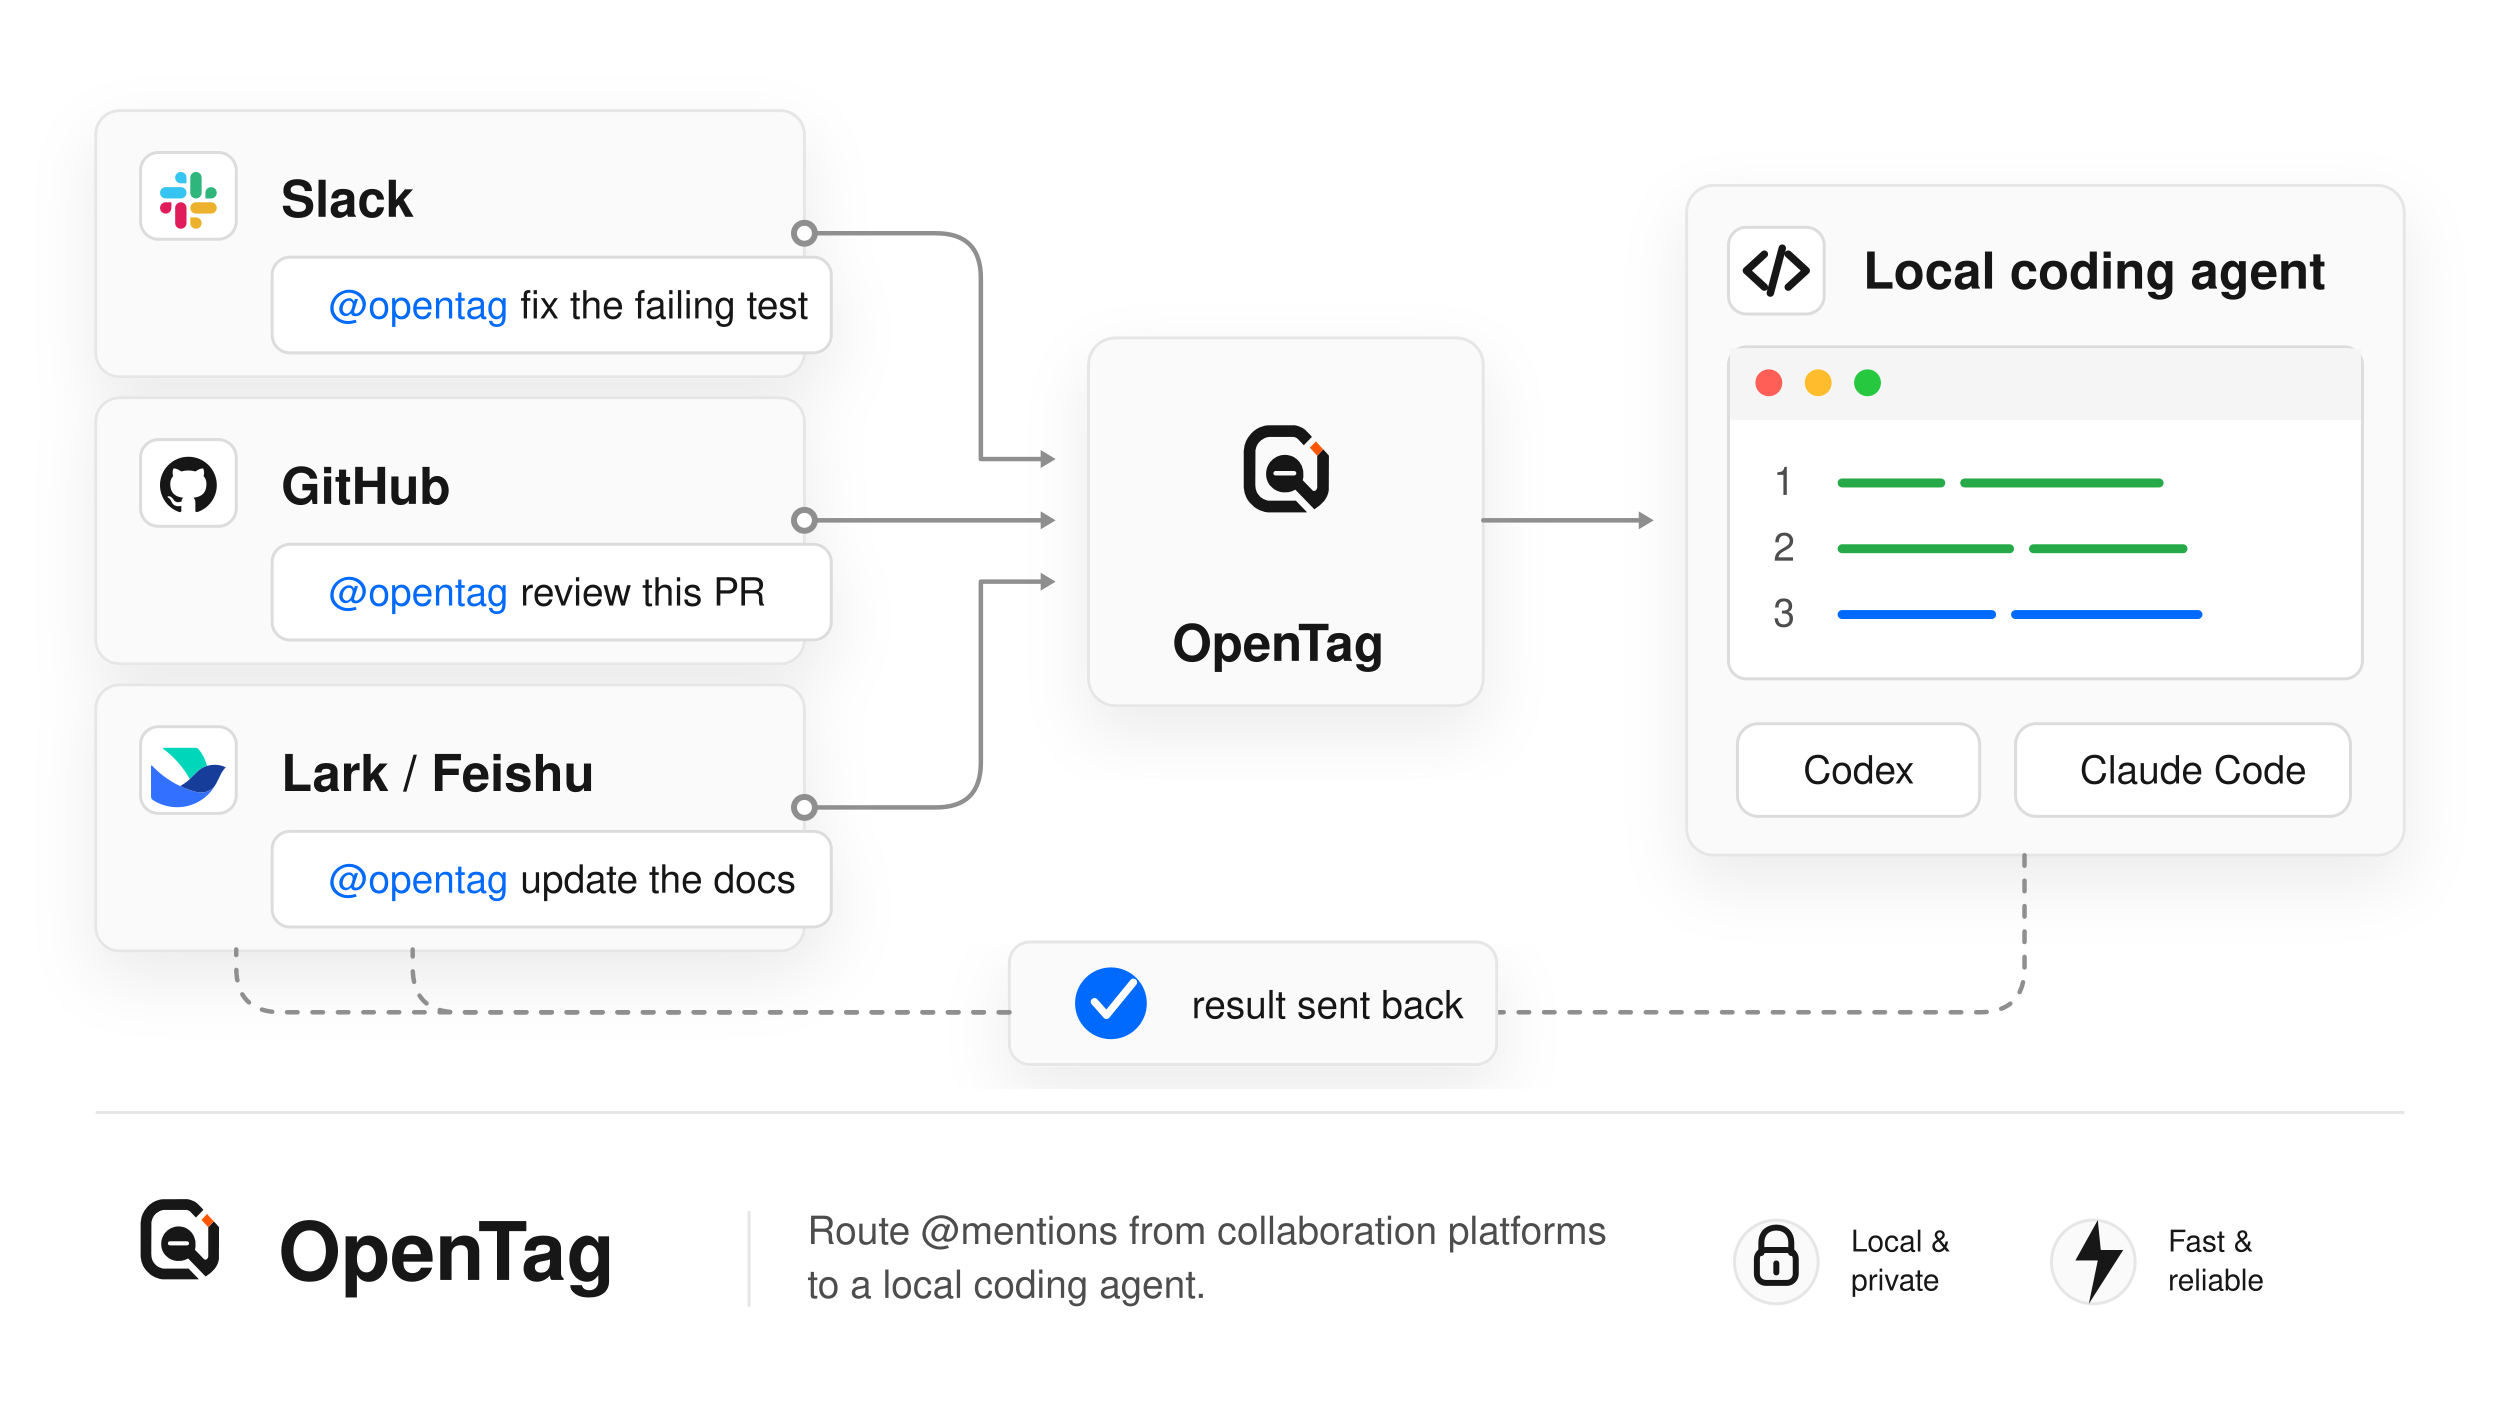
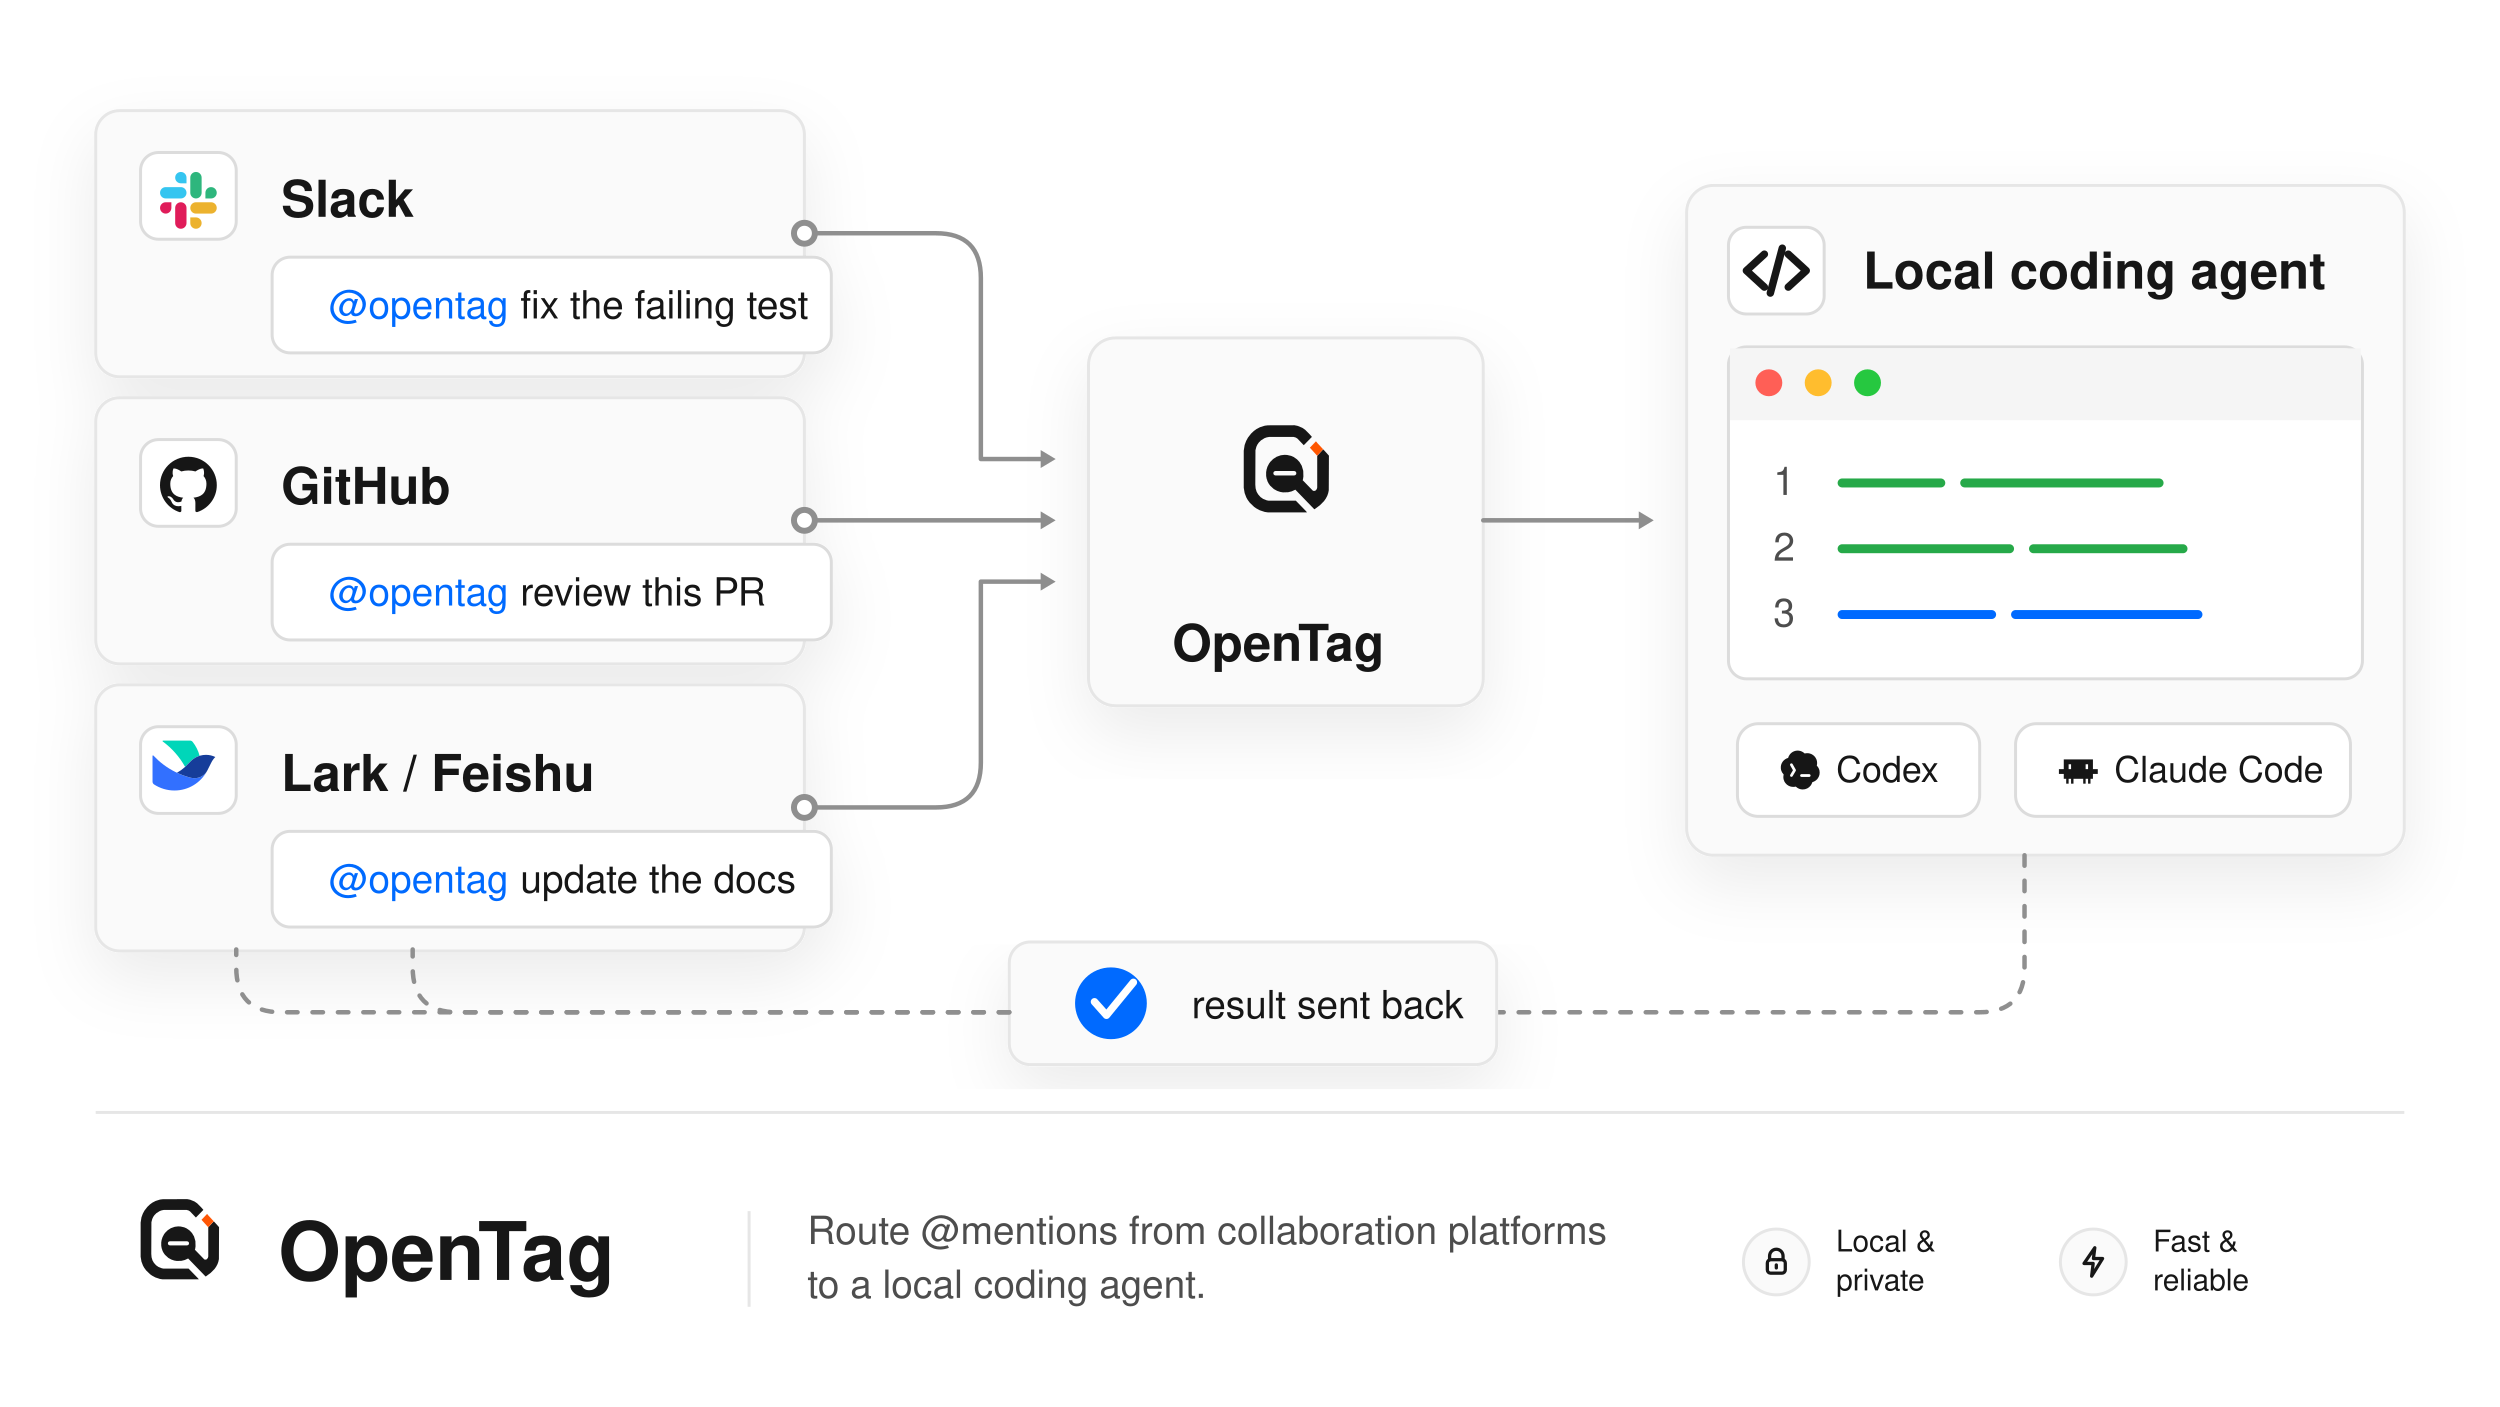
<svg xmlns="http://www.w3.org/2000/svg" width="1672" height="941" viewBox="0 0 1672 941" role="img" aria-labelledby="title desc">
  <defs>
    <filter id="shadow" x="-20%" y="-20%" width="140%" height="140%">
      <feDropShadow dx="0" dy="18" stdDeviation="22" flood-color="#000000" flood-opacity="0.08" />
    </filter>
    <symbol id="opentag-mark" viewBox="0 0 1254 1254">
      <path fill="#171717" d="M 507.5 303.0 L 684.0 302.5 L 704.0 306.5 L 736.0 319.5 L 755.0 332.5 L 780.5 358.0 L 799.5 379.0 L 799.5 381.0 L 746.0 435.5 L 704.0 391.5 L 693.0 384.5 L 679.0 380.5 L 515.0 380.5 L 499.0 383.5 L 485.0 388.5 L 461.0 403.5 L 446.5 418.0 L 437.5 431.0 L 430.5 446.0 L 424.5 469.0 L 423.5 698.0 L 425.5 723.0 L 432.5 746.0 L 442.5 763.0 L 458.0 780.5 L 475.0 792.5 L 500.0 802.5 L 511.0 804.5 L 693.0 804.5 L 762.5 876.0 L 767.0 882.5 L 506.0 882.5 L 486.0 879.5 L 453.0 868.5 L 429.0 855.5 L 415.0 845.5 L 386.5 818.0 L 372.5 799.0 L 363.5 783.0 L 352.5 754.0 L 346.5 719.0 L 346.5 472.0 L 352.5 434.0 L 362.5 407.0 L 374.5 385.0 L 395.5 358.0 L 414.0 340.5 L 432.0 327.5 L 455.0 315.5 L 487.0 305.5 Z M 874.5 464.0 L 877.5 465.0 L 913.5 505.0 L 912.5 736.0 L 908.5 755.0 L 902.5 772.0 L 892.5 791.0 L 880.5 808.0 L 853.0 835.5 L 818.0 861.5 L 816.0 861.5 L 808.5 854.0 L 690.0 731.5 L 666.0 742.5 L 642.0 748.5 L 608.0 749.5 L 590.0 746.5 L 569.0 739.5 L 547.0 727.5 L 522.5 705.0 L 512.5 691.0 L 505.5 678.0 L 498.5 657.0 L 495.5 640.0 L 495.5 615.0 L 498.5 597.0 L 504.5 578.0 L 515.5 557.0 L 523.5 546.0 L 542.0 527.5 L 565.0 512.5 L 593.0 502.5 L 618.0 499.5 L 636.0 500.5 L 662.0 506.5 L 678.0 513.5 L 701.0 529.5 L 717.5 547.0 L 732.5 572.0 L 742.5 606.0 L 743.5 644.0 L 740.5 664.0 L 738.5 668.0 L 806.0 737.5 L 810.0 739.5 L 820.0 739.5 L 824.0 737.5 L 832.5 728.0 L 835.5 717.0 L 835.5 506.0 Z M 558.0 607.0 L 682.0 607.0 L 690.0 609.5 L 695.0 615.0 L 696.5 622.0 L 695.0 629.0 L 690.0 634.5 L 682.0 637.0 L 558.0 637.0 L 550.0 634.5 L 545.0 629.0 L 543.5 622.0 L 545.0 615.0 L 550.0 609.5 Z" fill-rule="evenodd" />
      <path fill="#FE5605" d="M 826.5 410.0 L 829.5 412.0 L 836.5 421.0 L 874.5 462.0 L 874.5 464.0 L 872.5 465.0 L 835.0 505.5 L 786.5 452.0 Z" />
    </symbol>
    <symbol id="slack-logo" viewBox="0 0 2447.6 2452.5">
      <g clip-rule="evenodd" fill-rule="evenodd">
        <path d="m897.4 0c-135.3.1-244.8 109.9-244.7 245.2-.1 135.3 109.5 245.1 244.8 245.2h244.8v-245.1c.1-135.3-109.5-245.1-244.9-245.3.1 0 .1 0 0 0m0 654h-652.6c-135.3.1-244.9 109.9-244.8 245.2-.2 135.3 109.4 245.1 244.7 245.3h652.7c135.3-.1 244.9-109.9 244.8-245.2.1-135.4-109.5-245.2-244.8-245.3z" fill="#36c5f0" />
        <path d="m2447.6 899.2c.1-135.3-109.5-245.1-244.8-245.2-135.3.1-244.9 109.9-244.8 245.2v245.3h244.8c135.3-.1 244.9-109.9 244.8-245.3zm-652.7 0v-654c.1-135.2-109.4-245-244.7-245.2-135.3.1-244.9 109.9-244.8 245.2v654c-.2 135.3 109.4 245.1 244.7 245.3 135.3-.1 244.9-109.9 244.8-245.3z" fill="#2eb67d" />
        <path d="m1550.1 2452.5c135.3-.1 244.9-109.9 244.8-245.2.1-135.3-109.5-245.1-244.8-245.2h-244.8v245.2c-.1 135.2 109.5 245 244.8 245.2zm0-654.1h652.7c135.3-.1 244.9-109.9 244.8-245.2.2-135.3-109.4-245.1-244.7-245.3h-652.7c-135.3.1-244.9 109.9-244.8 245.2-.1 135.4 109.4 245.2 244.7 245.3z" fill="#ecb22e" />
        <path d="m0 1553.2c-.1 135.3 109.5 245.1 244.8 245.2 135.3-.1 244.9-109.9 244.8-245.2v-245.2h-244.8c-135.3.1-244.9 109.9-244.8 245.2zm652.7 0v654c-.2 135.3 109.4 245.1 244.7 245.3 135.3-.1 244.9-109.9 244.8-245.2v-653.9c.2-135.3-109.4-245.1-244.7-245.3-135.4 0-244.9 109.8-244.8 245.1 0 0 0 .1 0 0" fill="#e01e5a" />
      </g>
    </symbol>
    <symbol id="github-logo" viewBox="0 0 24 24">
      <path fill="#181717" d="M12 .297c-6.63 0-12 5.373-12 12 0 5.303 3.438 9.8 8.205 11.385.6.113.82-.258.82-.577 0-.285-.01-1.04-.015-2.04-3.338.724-4.042-1.61-4.042-1.61C4.422 18.07 3.633 17.7 3.633 17.7c-1.087-.744.084-.729.084-.729 1.205.084 1.838 1.236 1.838 1.236 1.07 1.835 2.809 1.305 3.495.998.108-.776.417-1.305.76-1.605-2.665-.3-5.466-1.332-5.466-5.93 0-1.31.465-2.38 1.235-3.22-.135-.303-.54-1.523.105-3.176 0 0 1.005-.322 3.3 1.23.96-.267 1.98-.399 3-.405 1.02.006 2.04.138 3 .405 2.28-1.552 3.285-1.23 3.285-1.23.645 1.653.24 2.873.12 3.176.765.84 1.23 1.91 1.23 3.22 0 4.61-2.805 5.625-5.475 5.92.42.36.81 1.096.81 2.22 0 1.606-.015 2.896-.015 3.286 0 .315.21.69.825.57C20.565 22.092 24 17.592 24 12.297c0-6.627-5.373-12-12-12" />
    </symbol>
    <symbol id="lark-logo" viewBox="62.16 94.5 407.87 324.19">
      <path d="M274.18 264.785q.515-.517 1.03-1.027c.685-.688 1.372-1.258 2.056-1.945l1.37-1.372 4.118-4.113 5.598-5.601 4.8-4.797 4.575-4.457 4.796-4.688 4.344-4.344 6.059-6.054c1.14-1.145 2.285-2.29 3.543-3.317 2.168-2.054 4.457-4 6.855-5.828 2.172-1.715 4.344-3.312 6.516-4.914 3.082-2.172 6.398-4.344 9.71-6.285 3.204-1.941 6.63-3.656 10.06-5.371 3.199-1.602 6.515-2.973 9.827-4.23 1.829-.684 3.774-1.372 5.602-2.055.914-.344 1.941-.688 2.856-.914-8.57-33.715-24.227-64.575-45.258-90.86-4.114-5.14-10.399-8.113-17.028-8.113H130.754c-3.203 0-4.457 4-1.945 5.941 59.543 43.66 109.144 99.887 145.03 164.801 0-.226.227-.34.34-.457m0 0" style="stroke:none;fill-rule:nonzero;fill:#00d6b9;fill-opacity:1" />
      <path d="M204.79 418.691c90.288 0 169.03-49.828 210.058-123.543 1.488-2.628 2.859-5.257 4.23-7.882q-3.087 6-6.86 11.312l-2.741 3.77c-1.141 1.488-2.399 2.972-3.657 4.457-1.03 1.144-2.058 2.285-3.086 3.316-2.058 2.172-4.343 4.227-6.629 6.172a53 53 0 0 1-3.886 3.2c-1.598 1.144-3.086 2.284-4.684 3.429-1.031.683-2.058 1.371-3.086 1.941-1.144.684-2.172 1.258-3.316 1.942a131 131 0 0 1-6.969 3.543c-2.059.918-4.117 1.828-6.289 2.515-2.285.801-4.57 1.602-6.969 2.285-3.543.914-7.086 1.715-10.742 2.286-2.629.457-5.258.687-8 .914-2.86.23-5.601.23-8.457.23-3.086 0-6.289-.23-9.488-.57a83 83 0 0 1-7.086-1.031c-2.055-.34-4.113-.801-6.168-1.258-1.031-.227-2.176-.57-3.203-.797-2.973-.8-6.055-1.602-9.028-2.516-1.488-.457-2.972-.914-4.457-1.258-2.172-.683-4.457-1.37-6.629-2.058-1.828-.57-3.656-1.14-5.37-1.711q-2.573-.86-5.145-1.715c-1.14-.344-2.285-.8-3.543-1.144-1.371-.457-2.856-1.028-4.227-1.485-1.027-.344-2.058-.687-2.972-1.027-1.942-.688-4-1.488-5.942-2.172-1.144-.457-2.285-.914-3.43-1.258-1.484-.57-3.085-1.144-4.57-1.828-1.601-.687-3.203-1.258-4.8-1.945-1.028-.457-2.06-.797-3.087-1.258-1.257-.57-2.628-1.027-3.886-1.598-1.028-.457-1.942-.8-2.969-1.258l-3.086-1.37c-.914-.344-1.832-.801-2.746-1.145a44 44 0 0 1-2.512-1.14c-.8-.345-1.715-.802-2.515-1.145-.914-.344-1.715-.801-2.512-1.141-1.031-.457-2.172-1.031-3.203-1.484-1.14-.575-2.285-1.032-3.426-1.602-1.258-.574-2.402-1.144-3.66-1.715-1.027-.457-2.055-1.027-3.082-1.484-54.172-26.973-102.172-63.086-143.09-106.746-2.055-2.172-5.71-.684-5.71 2.289l.112 154.398v12.57c0 7.317 3.543 14.06 9.598 18.172 38.172 24.801 83.773 39.543 132.914 39.543m0 0" style="stroke:none;fill-rule:nonzero;fill:#3370ff;fill-opacity:1" />
      <path d="M414.84 295.188c0 .113-.113.113-.113.226zl.8-1.489c-.343.457-.574 1.028-.8 1.488m3.793-7.05.226-.457.114-.23q-.17.513-.34.687m0 0" style="stroke:none;fill-rule:nonzero;fill:#133c9a;fill-opacity:1" />
      <path d="M470.035 201.121c-18.285-9.031-38.86-14.059-60.687-14.059-12.914 0-25.485 1.829-37.371 5.141-1.372.344-2.743.8-4.114 1.258-.914.344-1.941.574-2.855.914-1.945.688-3.774 1.375-5.602 2.059-3.316 1.257-6.629 2.742-9.828 4.23-3.43 1.598-6.742 3.426-10.058 5.371a128 128 0 0 0-9.715 6.285c-2.285 1.602-4.457 3.2-6.512 4.914a154 154 0 0 0-6.86 5.828c-1.14 1.141-2.398 2.172-3.542 3.313l-6.055 6.059-4.344 4.343-4.8 4.684-4.57 4.46-4.802 4.798-11.086 11.086c-.687.687-1.37 1.37-2.058 1.945l-1.028 1.027c-.457.457-1.027 1.028-1.601 1.485-.57.57-1.14 1.031-1.711 1.601a244.4 244.4 0 0 1-49.828 35.313c1.027.457 2.168 1.027 3.199 1.488.8.34 1.715.797 2.512 1.14.8.344 1.715.801 2.515 1.145.801.344 1.602.684 2.516 1.14.914.345 1.828.802 2.742 1.145l3.086 1.371c1.027.457 1.942.801 2.969 1.258 1.258.57 2.629 1.028 3.887 1.598 1.03.46 2.058.8 3.086 1.258 1.601.687 3.199 1.258 4.8 1.945 1.485.57 3.086 1.14 4.57 1.828 1.145.457 2.286.914 3.43 1.258 1.946.684 4 1.484 5.946 2.172a81 81 0 0 1 2.968 1.027c1.371.457 2.856 1.028 4.23 1.485 1.141.343 2.286.8 3.544 1.14q2.567.86 5.14 1.719c1.829.57 3.657 1.14 5.372 1.71 2.171.688 4.457 1.376 6.628 2.06 1.489.457 2.973.914 4.457 1.257 2.973.914 5.942 1.715 9.032 2.512 1.027.344 2.168.574 3.199.8 2.055.458 4.113.915 6.172 1.259 2.398.457 4.683.8 7.082 1.03 3.203.34 6.402.571 9.488.571 2.856 0 5.715 0 8.457-.23 2.63-.227 5.371-.457 8-.914 3.656-.57 7.2-1.371 10.742-2.286 2.399-.683 4.688-1.37 6.973-2.285 2.172-.8 4.227-1.601 6.285-2.515 2.399-1.028 4.684-2.285 6.973-3.543 1.14-.57 2.168-1.258 3.312-1.942 1.028-.687 2.059-1.257 3.086-1.945 1.602-1.027 3.2-2.168 4.684-3.426a52 52 0 0 0 3.887-3.203c2.289-1.941 4.457-4 6.628-6.168 1.032-1.031 2.06-2.172 3.086-3.316 1.258-1.485 2.516-2.969 3.657-4.457.918-1.258 1.828-2.512 2.742-3.77 2.515-3.543 4.8-7.316 6.86-11.199l2.284-4.688 21.145-42.171v.113c6.742-14.742 16.226-28.113 27.656-39.426m0 0" style="stroke:none;fill-rule:nonzero;fill:#133c9a;fill-opacity:1" />
    </symbol>
    <symbol id="code-icon" viewBox="0 0 64 58">
      <path d="M24 18L12 29l12 11M40 18l12 11-12 11M36 14L28 44" fill="none" stroke="#171717" stroke-width="5" stroke-linecap="round" stroke-linejoin="round" />
    </symbol>
+     <symbol id="codex-logo" viewBox="0 0 24 24">
+       <path fill="#171717" fill-rule="evenodd" d="M8.086.457a6.105 6.105 0 0 1 3.046-.415c1.333.153 2.521.72 3.564 1.7a.117.117 0 0 0 .107.029c1.408-.346 2.762-.224 4.061.366l.063.03.154.076c1.357.703 2.33 1.77 2.918 3.198.278.679.418 1.388.421 2.126a5.655 5.655 0 0 1-.18 1.631.167.167 0 0 0 .04.155 5.982 5.982 0 0 1 1.578 2.891c.385 1.901-.01 3.615-1.183 5.14l-.182.22a6.063 6.063 0 0 1-2.934 1.851.162.162 0 0 0-.108.102c-.255.736-.511 1.364-.987 1.992-1.199 1.582-2.962 2.462-4.948 2.451-1.583-.008-2.986-.587-4.21-1.736a.145.145 0 0 0-.14-.032c-.518.167-1.04.191-1.604.185a5.924 5.924 0 0 1-2.595-.622 6.058 6.058 0 0 1-2.146-1.781c-.203-.269-.404-.522-.551-.821a7.74 7.74 0 0 1-.495-1.283 6.11 6.11 0 0 1-.017-3.064.166.166 0 0 0 .008-.074.115.115 0 0 0-.037-.064 5.958 5.958 0 0 1-1.38-2.202 5.196 5.196 0 0 1-.333-1.589 6.915 6.915 0 0 1 .188-2.132c.45-1.484 1.309-2.648 2.577-3.493.282-.188.55-.334.802-.438.286-.12.573-.22.861-.304a.129.129 0 0 0 .087-.087A6.016 6.016 0 0 1 5.635 2.31C6.315 1.464 7.132.846 8.086.457Zm-.804 7.85a.848.848 0 0 0-1.473.842l1.694 2.965-1.688 2.848a.849.849 0 0 0 1.46.864l1.94-3.272a.849.849 0 0 0 .007-.854l-1.94-3.393Zm5.446 6.24a.849.849 0 0 0 0 1.695h4.848a.849.849 0 0 0 0-1.696h-4.848Z" clip-rule="evenodd" />
+     </symbol>
+     <symbol id="claude-code-logo" viewBox="0 0 24 24">
+       <path fill="#171717" d="M21 10.5h3v3h-3v3h-1.5v3H18v-3h-1.5v3H15v-3H9v3H7.5v-3H6v3H4.5v-3H3v-3H0v-3h3v-6h18Zm-15 0h1.5v-3H6Zm10.5 0H18v-3h-1.5z" />
+     </symbol>
+     <symbol id="lock-feature-icon" viewBox="0 0 24 24">
+       <path d="M7.5 10.5V8a4.5 4.5 0 0 1 9 0v2.5" fill="none" stroke="#171717" stroke-width="2.2" stroke-linecap="round" />
+       <rect x="6" y="10.5" width="12" height="9" rx="2.2" fill="none" stroke="#171717" stroke-width="2.2" />
+       <path d="M12 14v2" fill="none" stroke="#171717" stroke-width="2.2" stroke-linecap="round" />
+     </symbol>
+     <symbol id="bolt-feature-icon" viewBox="0 0 24 24">
+       <path d="M13 2.5 5.8 13h6.1l-1 8.5 7.3-11.8h-6.1L13 2.5Z" fill="none" stroke="#171717" stroke-width="2.2" stroke-linejoin="round" />
+     </symbol>
    <style>
      .bg { fill: #ffffff; }
      .surface { fill: #fafafa; stroke: #e6e6e6; stroke-width: 2; }
      .soft { fill: #ffffff; stroke: #dcdcdc; stroke-width: 2; }
      .ink { fill: #171717; }
      .muted { fill: #4d4d4d; }
      .line { stroke: #8f8f8f; stroke-width: 3; fill: none; stroke-linecap: round; stroke-linejoin: round; }
      .arrow { fill: #8f8f8f; }
      .dash { stroke: #8f8f8f; stroke-width: 3; fill: none; stroke-linecap: round; stroke-linejoin: round; stroke-dasharray: 7 10; }
      .accent { fill: #006bff; }
      .green { stroke: #28a948; }
      .blue { stroke: #006bff; }
      text { font-family: ui-sans-serif, -apple-system, BlinkMacSystemFont, "Segoe UI", Helvetica, Arial, sans-serif; }
      .title { font-size: 34px; font-weight: 650; letter-spacing: 0; }
      .body { font-size: 26px; font-weight: 450; letter-spacing: 0; }
+       .button-label { font-size: 24px; font-weight: 500; letter-spacing: 0; }
      .small { font-size: 20px; font-weight: 500; letter-spacing: 0; }
    </style>
  </defs>
  <rect class="bg" width="1672" height="941" />
  <rect x="64" y="743" width="1544" height="2" fill="#e6e6e6" />
  <g filter="url(#shadow)">
    <g transform="translate(64 74)">
      <rect class="surface" width="474" height="178" rx="16" />
      <rect class="soft" x="30" y="28" width="64" height="58" rx="12" />
      <use href="#slack-logo" x="43" y="41" width="38" height="38" />
      <text class="ink title" x="124" y="71">Slack</text>
      <rect class="soft" x="118" y="98" width="374" height="64" rx="12" />
      <text class="body accent" x="156" y="139" font-weight="650">@opentag</text>
      <text class="body ink" x="284" y="139">fix the failing test</text>
    </g>
    <g transform="translate(64 266)">
      <rect class="surface" width="474" height="178" rx="16" />
      <rect class="soft" x="30" y="28" width="64" height="58" rx="12" />
      <use href="#github-logo" x="43" y="39" width="38" height="38" />
      <text class="ink title" x="124" y="71">GitHub</text>
      <rect class="soft" x="118" y="98" width="374" height="64" rx="12" />
      <text class="body accent" x="156" y="139" font-weight="650">@opentag</text>
      <text class="body ink" x="284" y="139">review this PR</text>
    </g>
    <g transform="translate(64 458)">
      <rect class="surface" width="474" height="178" rx="16" />
      <rect class="soft" x="30" y="28" width="64" height="58" rx="12" />
-       <use href="#lark-logo" x="37" y="42" width="50" height="40" />
+       <use href="#lark-logo" x="38" y="37" width="42" height="34" />
      <text class="ink title" x="124" y="71">Lark / Feishu</text>
      <rect class="soft" x="118" y="98" width="374" height="64" rx="12" />
      <text class="body accent" x="156" y="139" font-weight="650">@opentag</text>
      <text class="body ink" x="284" y="139">update the docs</text>
    </g>
  </g>
  <path class="line" d="M538 156h88c20 0 30 10 30 30v121h40" />
  <path class="line" d="M538 348h158" />
  <path class="line" d="M538 540h88c20 0 30-10 30-30V389h40" />
  <path class="arrow" d="M706 307L696 301V313Z" />
  <path class="arrow" d="M706 348L696 342V354Z" />
  <path class="arrow" d="M706 389L696 383V395Z" />
  <circle cx="538" cy="156" r="7" fill="#ffffff" stroke="#8f8f8f" stroke-width="4" />
  <circle cx="538" cy="348" r="7" fill="#ffffff" stroke="#8f8f8f" stroke-width="4" />
  <circle cx="538" cy="540" r="7" fill="#ffffff" stroke="#8f8f8f" stroke-width="4" />
  <g transform="translate(728 226)" filter="url(#shadow)">
    <rect class="surface" width="264" height="246" rx="18" />
    <use href="#opentag-mark" x="69" y="28" width="126" height="126" />
    <text class="ink title" x="56" y="216">OpenTag</text>
  </g>
  <path class="line" d="M992 348h104" />
  <path class="arrow" d="M1106 348L1096 342V354Z" />
  <g transform="translate(1128 124)" filter="url(#shadow)">
    <rect class="surface" width="480" height="448" rx="18" />
    <rect class="soft" x="28" y="28" width="64" height="58" rx="12" />
    <use href="#code-icon" x="28" y="28" width="64" height="58" />
    <text class="ink title" x="118" y="69">Local coding agent</text>
    <rect class="soft" x="28" y="108" width="424" height="222" rx="12" />
    <rect x="29" y="109" width="422" height="48" fill="#f5f5f5" />
    <circle cx="55" cy="132" r="9" fill="#ff5f57" />
    <circle cx="88" cy="132" r="9" fill="#ffbd2e" />
    <circle cx="121" cy="132" r="9" fill="#28c840" />
    <text class="muted body" x="58" y="207" font-family="ui-monospace, SFMono-Regular, Menlo, monospace">1</text>
    <text class="muted body" x="58" y="251" font-family="ui-monospace, SFMono-Regular, Menlo, monospace">2</text>
    <text class="muted body" x="58" y="295" font-family="ui-monospace, SFMono-Regular, Menlo, monospace">3</text>
    <path class="green" d="M104 199h66M186 199h130M104 243h112M232 243h100" stroke-width="6" stroke-linecap="round" />
    <path class="blue" d="M104 287h100M220 287h122" stroke-width="6" stroke-linecap="round" />
    <g transform="translate(34 360)">
      <rect class="soft" width="162" height="62" rx="14" />
-       <text class="body ink" x="44" y="40">Codex</text>
+       <use href="#codex-logo" x="29" y="18" width="26" height="26" />
+       <text class="button-label ink" x="66" y="39">Codex</text>
    </g>
    <g transform="translate(220 360)">
      <rect class="soft" width="224" height="62" rx="14" />
-       <text class="body ink" x="43" y="40">Claude Code</text>
+       <use href="#claude-code-logo" x="29" y="19" width="26" height="26" />
+       <text class="button-label ink" x="66" y="39">Claude Code</text>
    </g>
  </g>
  <path class="dash" d="M1354 572v75c0 20-10 30-30 30H1000" />
  <g transform="translate(675 630)" filter="url(#shadow)">
    <rect class="surface" width="326" height="82" rx="14" />
    <circle cx="68" cy="41" r="24" fill="#006bff" />
    <path d="M57 40l8 9 18-22" fill="none" stroke="#ffffff" stroke-width="5" stroke-linecap="round" stroke-linejoin="round" />
    <text class="body ink" x="122" y="51">result sent back</text>
  </g>
  <path class="dash" d="M675 677H306c-20 0-30-10-30-30v-12" />
  <path class="dash" d="M675 677H188c-20 0-30-10-30-30v-12" />
  <g transform="translate(72 792)">
    <use href="#opentag-mark" x="-10" y="-18" width="116" height="116" />
    <text class="ink" x="114" y="64" font-size="54" font-weight="700">OpenTag</text>
    <rect x="428" y="18" width="2" height="64" fill="#e6e6e6" />
    <text class="muted body" x="468" y="40">Route @mentions from collaboration platforms</text>
    <text class="muted body" x="468" y="76">to a local coding agent.</text>
    <g transform="translate(1088 12)">
-       <circle cx="28" cy="40" r="28" fill="#fafafa" stroke="#e6e6e6" stroke-width="2" />
-       <path d="M18 34v-7c0-6 4-10 10-10s10 4 10 10v7" fill="none" stroke="#171717" stroke-width="4" stroke-linecap="round" />
-       <rect x="15" y="32" width="26" height="22" rx="6" fill="none" stroke="#171717" stroke-width="4" />
-       <path d="M28 41v6" fill="none" stroke="#171717" stroke-width="4" stroke-linecap="round" />
-       <text class="small ink" x="78" y="33">Local &amp;</text>
-       <text class="small ink" x="78" y="59">private</text>
+       <circle cx="28" cy="40" r="22" fill="#fafafa" stroke="#e6e6e6" stroke-width="2" />
+       <use href="#lock-feature-icon" x="16" y="28" width="24" height="24" />
+       <text class="small ink" x="68" y="33">Local &amp;</text>
+       <text class="small ink" x="68" y="59">private</text>
    </g>
    <g transform="translate(1300 12)">
-       <circle cx="28" cy="40" r="28" fill="#fafafa" stroke="#e6e6e6" stroke-width="2" />
-       <path d="M31 12L16 39h15l-6 29 23-36H33l-2-20Z" fill="#171717" />
-       <text class="small ink" x="78" y="33">Fast &amp;</text>
-       <text class="small ink" x="78" y="59">reliable</text>
+       <circle cx="28" cy="40" r="22" fill="#fafafa" stroke="#e6e6e6" stroke-width="2" />
+       <use href="#bolt-feature-icon" x="16" y="28" width="24" height="24" />
+       <text class="small ink" x="68" y="33">Fast &amp;</text>
+       <text class="small ink" x="68" y="59">reliable</text>
    </g>
  </g>
</svg>
